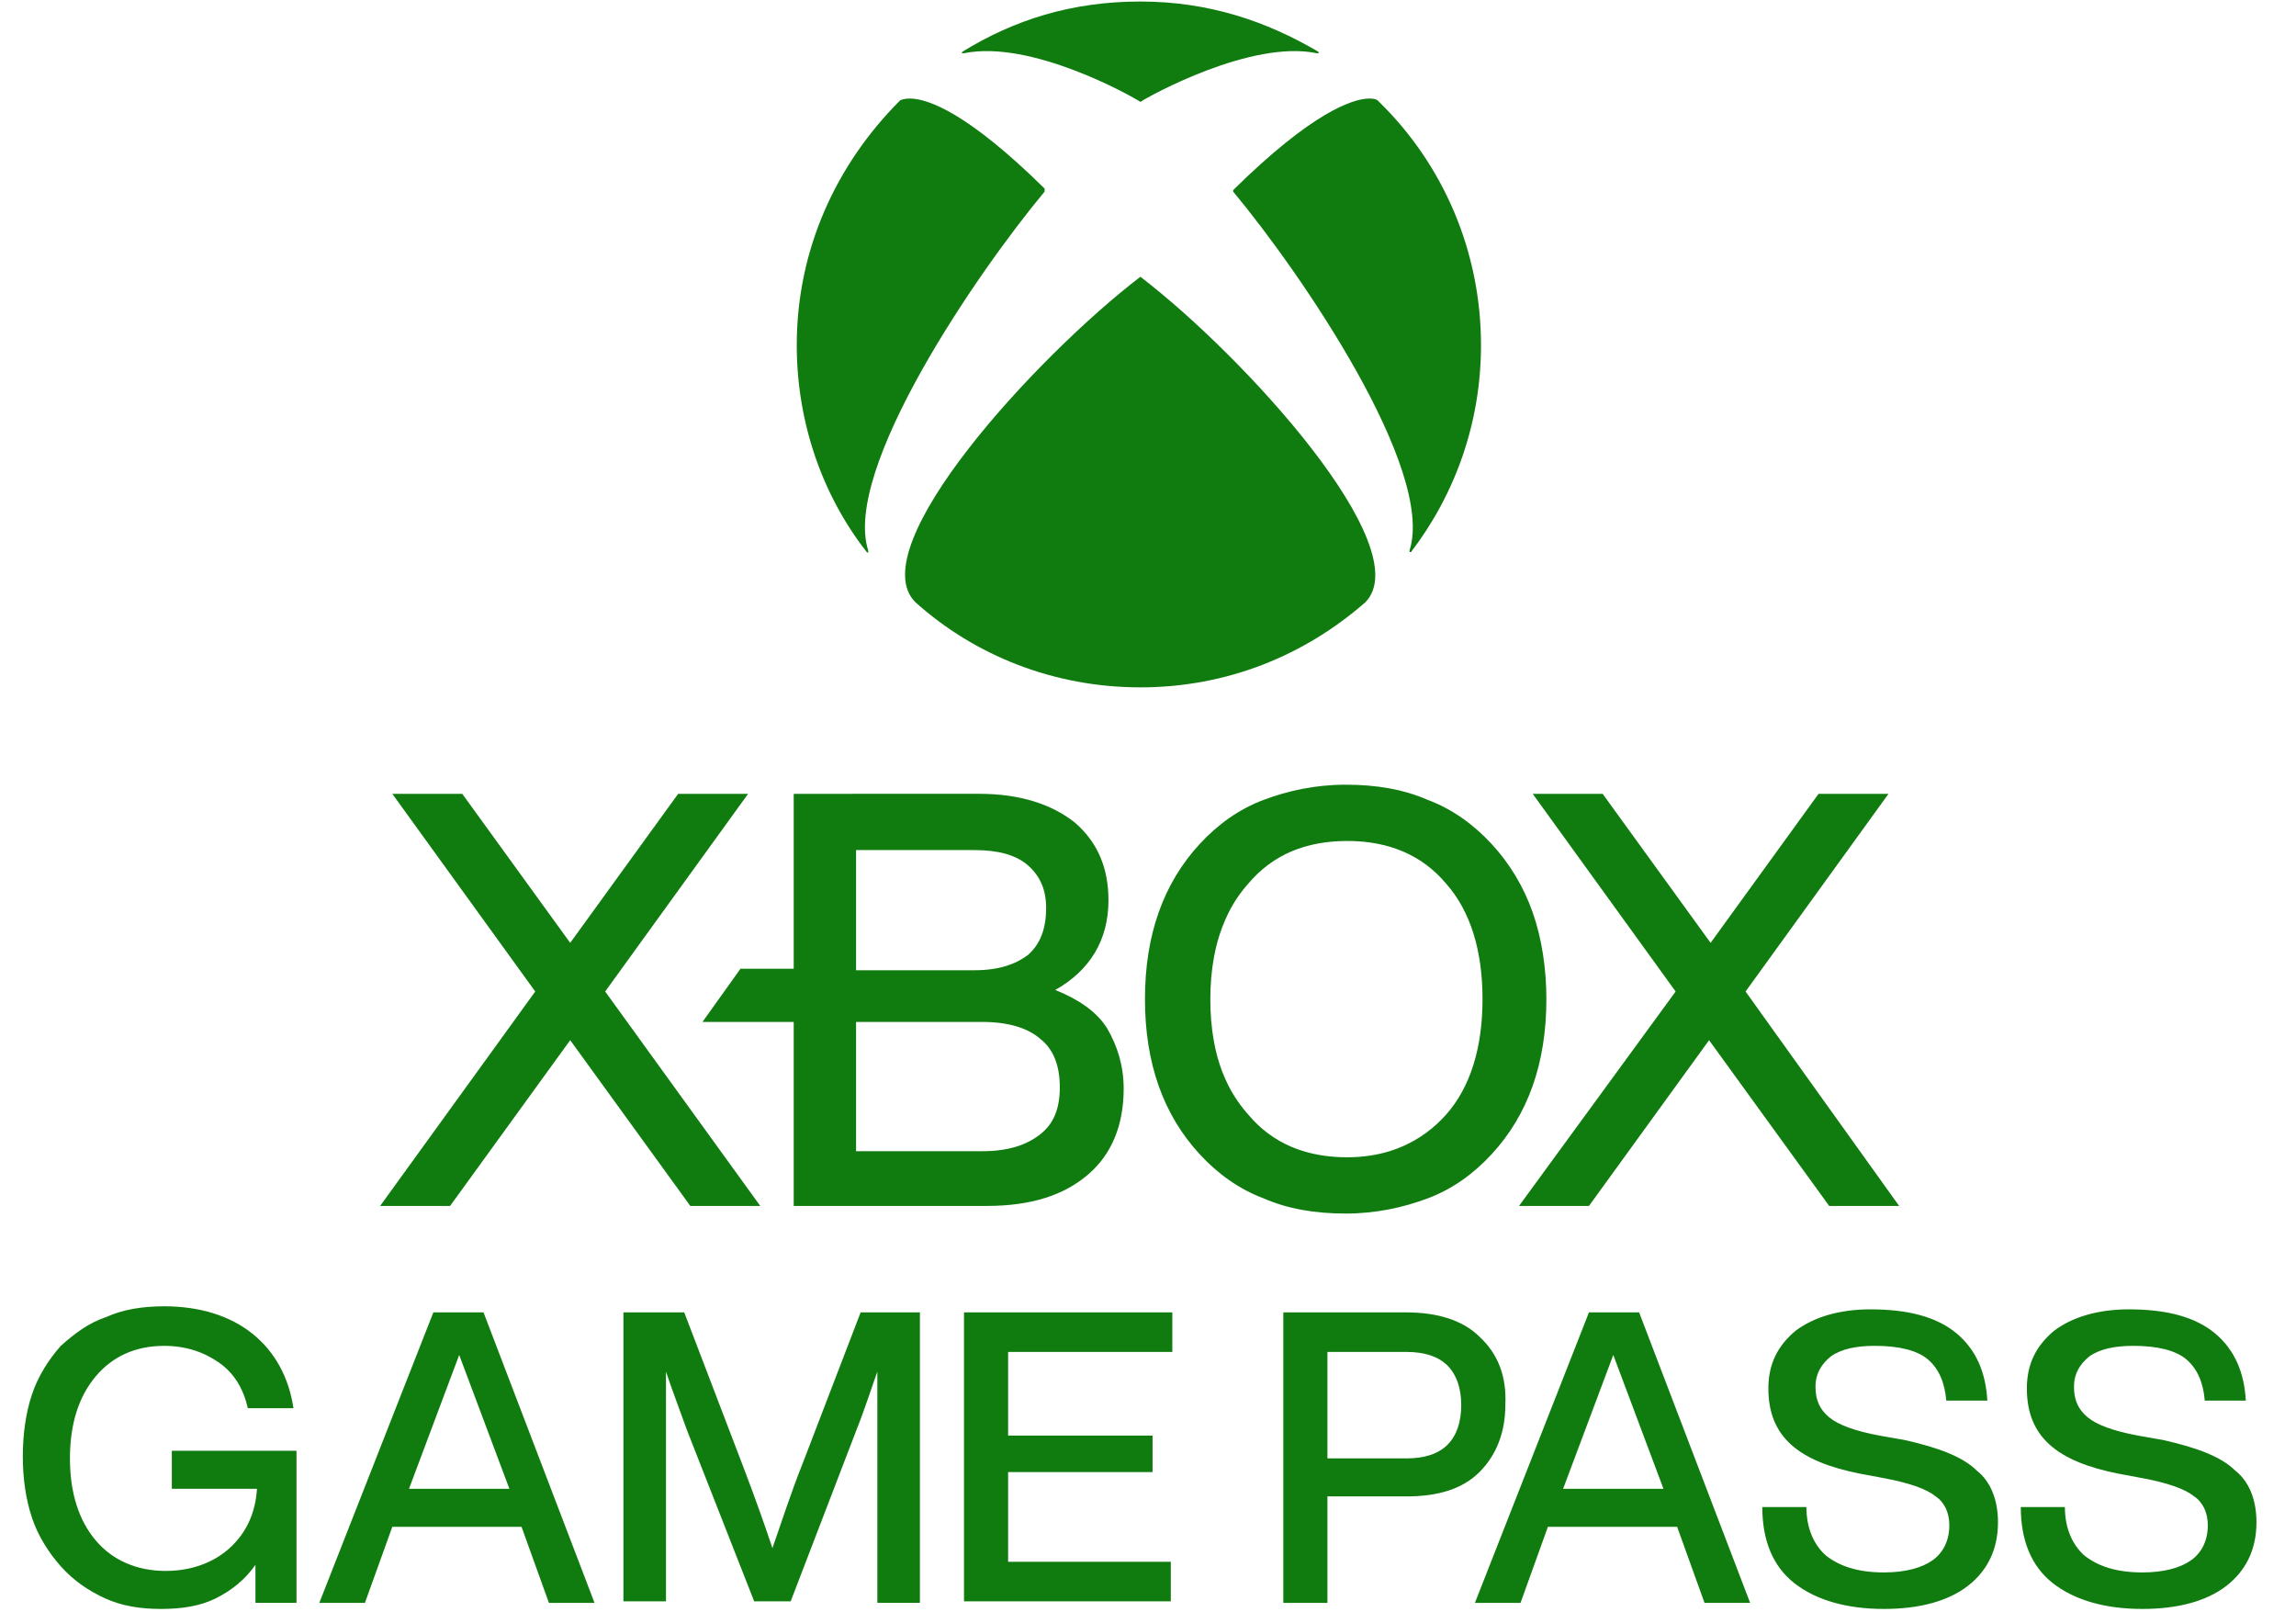
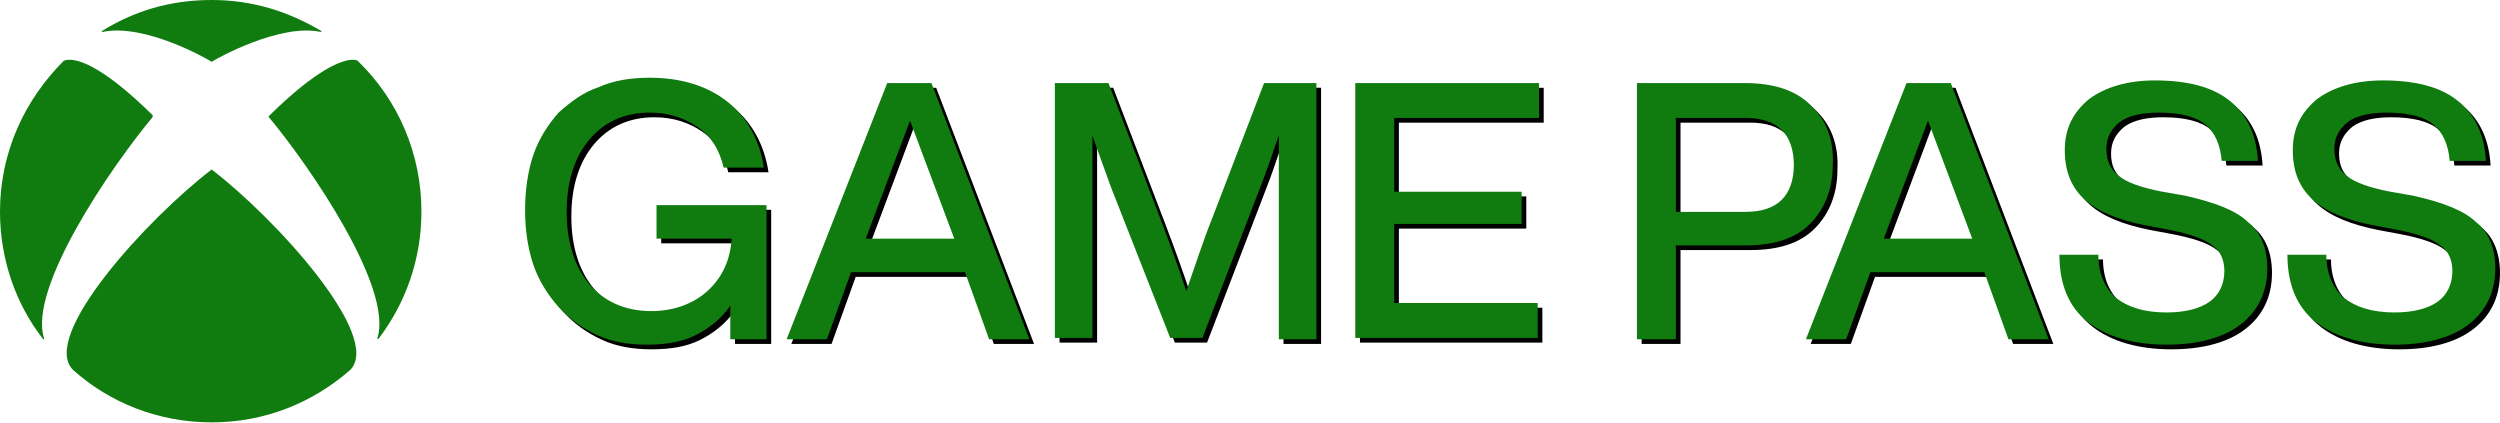
- <svg xmlns="http://www.w3.org/2000/svg" xml:space="preserve" viewBox="0 1 151 106">
-   <path d="M12.3 107.3c-1.4 0-2.7.2-3.8.7-1.2.4-2.1 1.1-3 1.9-.8.9-1.5 2-1.9 3.2s-.6 2.6-.6 4.1c0 1.4.2 2.8.6 4s1.1 2.3 1.9 3.2 1.8 1.6 2.9 2.1 2.3.701 3.7.701 2.6-.201 3.6-.701 1.9-1.2 2.6-2.2v2.5H21v-9.999h-8.2v2.5h5.6q-.15 2.4-1.8 3.9c-1.1 1-2.6 1.5-4.2 1.5-1.9 0-3.5-.7-4.6-2s-1.7-3.1-1.7-5.4.6-4.1 1.7-5.4 2.6-2 4.5-2c1.4 0 2.6.399 3.6 1.099s1.6 1.7 1.9 3h3c-.3-2-1.2-3.7-2.7-4.9s-3.5-1.8-5.8-1.8m17.7.401-7.5 19.1h3l1.8-5h8.5l1.8 5h3l-7.3-19.1Zm1.7 2.799 3.3 8.8h-6.6zm10.8-2.799v19h2.8V111.6c.4 1.2.9 2.5 1.4 3.9l4.4 11.201h2.4l4.3-11.201c.6-1.5 1-2.8 1.4-3.9v15.2H62v-19.099h-3.9l-3.8 9.899c-.8 2-1.4 3.901-2 5.601-.5-1.5-1.1-3.2-1.9-5.3l-3.9-10.2Zm22.4 0v19h13.6V124.1H67.8v-5.9h9.5v-2.4h-9.5v-5.5h10.8v-2.6zm21 0v19.1h2.9v-7H94c2.1 0 3.7-.5 4.8-1.6s1.7-2.6 1.7-4.4c.1-1.9-.5-3.4-1.7-4.5-1.1-1.1-2.8-1.6-4.8-1.6zm2.9 2.6H94q1.8 0 2.7.9c.6.6.9 1.5.9 2.6s-.3 2-.9 2.6q-.9.9-2.7.9h-5.2zm17.2-2.6-7.5 19.1h3l1.8-5h8.5l1.8 5h3l-7.3-19.1zm1.6 2.799 3.3 8.8h-6.6zm16.9-3c-2 0-3.7.5-4.9 1.4-1.2 1-1.8 2.201-1.8 3.801s.5 2.8 1.5 3.7 2.5 1.5 4.5 1.9l1.6.299c1.6.3 2.8.7 3.4 1.2.6.4.9 1.101.9 1.901 0 1-.4 1.799-1.1 2.299s-1.8.8-3.2.8c-1.7 0-2.9-.399-3.8-1.099-.8-.7-1.3-1.801-1.3-3.201h-2.9c0 2.2.7 3.9 2.1 5s3.4 1.701 5.9 1.701c2.3 0 4.2-.5 5.5-1.5s2-2.401 2-4.201c0-1.5-.5-2.7-1.4-3.4-.9-.9-2.5-1.5-4.7-2l-1.7-.3q-2.4-.45-3.3-1.2c-.6-.5-.9-1.1-.9-2s.4-1.5 1-2c.7-.5 1.7-.7 2.9-.7 1.6 0 2.8.3 3.5.9q1.05.9 1.2 2.7h2.7c-.1-1.8-.7-3.3-2-4.4s-3.2-1.6-5.7-1.6m17 0c-2 0-3.7.5-4.9 1.4-1.2 1-1.8 2.201-1.8 3.801s.5 2.8 1.5 3.7 2.5 1.5 4.5 1.9l1.6.299c1.6.3 2.8.7 3.4 1.2.6.4.9 1.101.9 1.901 0 1-.4 1.799-1.1 2.299s-1.8.8-3.2.8c-1.7 0-2.9-.399-3.8-1.099-.8-.7-1.3-1.801-1.3-3.201h-2.9c0 2.2.7 3.9 2.1 5s3.4 1.701 5.9 1.701c2.3 0 4.2-.5 5.5-1.5s2-2.401 2-4.201c0-1.5-.5-2.7-1.4-3.4-.9-.9-2.5-1.5-4.7-2l-1.7-.3q-2.4-.45-3.3-1.2c-.6-.5-.9-1.1-.9-2s.4-1.5 1-2c.7-.5 1.7-.7 2.9-.7 1.6 0 2.8.3 3.5.9q1.05.9 1.2 2.7h2.7c-.1-1.8-.7-3.3-2-4.4s-3.2-1.6-5.7-1.6M27.3 73.6l9.4 13-10.2 14.1h4.6L39 89.8l7.9 10.9h4.6L41.3 86.6l9.4-13h-4.6L39 83.4l-7.1-9.8Z" style="fill:#107c10" transform="translate(-1.5 -20.4)" />
-   <path d="M53.7 73.6v11.5h-3.5l-2.5 3.5h6v12.1h12.7c2.9 0 5.1-.701 6.7-2.101 1.5-1.3 2.3-3.2 2.3-5.6 0-1.5-.4-2.8-1.1-4-.7-1.1-1.9-1.9-3.4-2.5 2.3-1.3 3.5-3.3 3.5-5.9 0-2.1-.7-3.8-2.2-5.1-1.5-1.2-3.6-1.9-6.3-1.9zm4.1 3.7h7.8c1.5 0 2.7.3 3.5 1s1.2 1.6 1.2 2.8c0 1.4-.4 2.401-1.2 3.101-.8.6-1.9 1-3.5 1h-7.8zm0 11.3h8.3c1.7 0 3 .401 3.8 1.101.9.7 1.3 1.8 1.3 3.2S70.8 95.3 69.9 96s-2.1 1.1-3.8 1.1h-8.3zM90 73c-2 0-3.8.4-5.4 1s-3 1.6-4.2 2.9q-1.8 1.95-2.7 4.5t-.9 5.7.9 5.7 2.7 4.5c1.2 1.3 2.6 2.301 4.2 2.901 1.6.7 3.4 1 5.4 1s3.8-.4 5.4-1 3-1.6 4.2-2.9q1.8-1.95 2.7-4.5t.9-5.701c0-2-.3-4-.9-5.7q-.9-2.55-2.7-4.5c-1.2-1.3-2.6-2.3-4.2-2.9-1.6-.7-3.4-1-5.4-1m.1 3.701c1.011 0 1.956.127 2.822.385a7.7 7.7 0 0 1 1.63.693q.766.436 1.42 1.055.329.309.628.666c1.6 1.8 2.4 4.4 2.4 7.6s-.8 5.801-2.4 7.601a9 9 0 0 1-.63.637 8.1 8.1 0 0 1-3.05 1.752c-.866.27-1.809.41-2.82.41q-1.521.001-2.823-.385a7.45 7.45 0 0 1-3.05-1.748 8 8 0 0 1-.627-.666 9 9 0 0 1-1.334-1.96 10 10 0 0 1-.389-.887q-.175-.459-.31-.948-.134-.487-.23-1.008A15.5 15.5 0 0 1 81.1 87.1q0-1.456.238-2.754.095-.52.228-1.012a11 11 0 0 1 .7-1.854A8.8 8.8 0 0 1 83.6 79.5q.3-.356.629-.666a7.45 7.45 0 0 1 3.05-1.748q1.301-.386 2.82-.385" style="fill:#107c10" transform="translate(-1.5 -20.4)" />
-   <path d="m102.3 73.6 9.4 13-10.3 14.101h4.6l7.9-10.9 7.9 10.9h4.6L116.3 86.6l9.4-13h-4.6l-7.1 9.8-7.1-9.8Z" style="fill:#107c10" transform="translate(-1.5 -20.4)" />
-   <path d="M75 19.2C68.2 24.4 56.6 37 60.2 40.6c3.9 3.5 9.1 5.6 14.8 5.6s10.8-2.1 14.8-5.6c3.5-3.6-8-16.2-14.8-21.4M90.002 7.48c-1.083.038-3.727.92-8.902 6.02v.1c4.5 5.4 13.3 18.3 11.6 23.6v.1h.1c2.9-3.8 4.6-8.5 4.6-13.6 0-6.2-2.5-11.9-6.7-16l-.1-.1c-.05-.05-.237-.132-.598-.12m-30.106 0c-.378-.01-.597.07-.697.12C55 11.8 52.4 17.4 52.4 23.7c0 5.1 1.7 9.9 4.6 13.6 0 0 .1.1.1 0v-.1c-1.7-5.3 7.1-18.2 11.6-23.6v-.2c-5.1-5.025-7.67-5.887-8.804-5.92M75 1.1c-4.5 0-8.3 1.2-11.7 3.3 0 0-.1.1 0 .1h.1c4.4-.9 11 2.8 11.6 3.2.6-.4 7.3-4.1 11.6-3.2h.1c.1 0 0 0 0-.1-3.4-2-7.2-3.3-11.7-3.3" style="display:inline;fill:#107c10" />
+ <svg xmlns="http://www.w3.org/2000/svg" width="1067.8" height="180.4" viewBox="0 0 1067.8 180.4">
+   <path fill="#107c10" d="M90.4 72.398c-27.2 20.8-73.604 71.2-59.204 85.6 15.6 14 36.403 22.398 59.204 22.398s43.204-8.398 59.204-22.398c14-14.4-32.003-64.8-59.204-85.6m60.008-46.874c-4.331.15-14.91 3.678-35.61 24.077V50c18 21.6 53.2 73.2 46.4 94.4v.406h.407c11.6-15.2 18.398-34.006 18.398-54.408 0-24.8-10.004-47.6-26.804-64L152.8 26c-.2-.2-.947-.527-2.39-.477zm-120.424 0c-1.512-.044-2.389.276-2.789.476C10.395 42.8 0 65.198 0 90.4c0 20.4 6.798 39.606 18.398 54.408 0 0 .399.4.399 0v-.406c-6.8-21.2 28.398-72.8 46.4-94.4v-.797c-20.4-20.1-30.674-23.548-35.211-23.68zM90.4 0c-18 0-33.197 4.803-46.796 13.203 0 0-.4.399 0 .399h.398c17.6-3.6 44 11.196 46.4 12.796 2.4-1.6 29.199-16.396 46.4-12.796h.399c.4 0 0 .001 0-.399C123.6 5.203 108.404 0 90.405 0z" />
+   <path d="M279.556 35.199c-8.02 0-15.471 1.141-21.773 4.005-6.874 2.292-12.03 6.304-17.185 10.887-4.583 5.156-8.595 11.453-10.887 18.327s-3.434 14.903-3.434 23.496c0 8.02 1.143 16.04 3.434 22.915s6.304 13.17 10.887 18.327 10.313 9.163 16.615 12.027 13.17 4.017 21.19 4.017 14.893-1.152 20.621-4.017 10.893-6.87 14.903-12.598v14.322h15.463V89.62h-46.97v14.321h32.078c-.573 9.166-4.015 16.615-10.316 22.344s-14.89 8.593-24.055 8.593c-10.884 0-20.048-4.01-26.349-11.457s-9.745-17.761-9.745-30.937 3.444-23.49 9.745-30.937 14.894-11.457 25.778-11.457c8.02 0 14.892 2.29 20.62 6.3s9.168 9.738 10.887 17.185h17.186c-1.719-11.457-6.882-21.198-15.474-28.072s-20.043-10.305-33.219-10.305zm101.389 2.291-42.964 109.416h17.186l10.316-28.643h48.692l10.304 28.643h17.186L399.854 37.49zm9.734 16.033 18.909 50.417h-37.806zm61.872-16.033v108.844h16.045V59.82c2.291 6.875 5.146 14.324 8.01 22.344l25.208 64.166h13.75l24.638-64.166c3.437-8.593 5.72-16.042 8.01-22.344v87.08h16.045V37.485h-22.343l-21.762 56.704c-4.583 11.458-8.02 22.351-11.457 32.09-2.864-8.593-6.304-18.336-10.886-30.366l-22.344-58.426zm128.319 0v108.844h77.907V131.43h-61.289V97.64h54.42V83.89h-54.42V52.382h61.862V37.49zm120.298 0v109.416h16.615v-40.1h29.784c12.03 0 21.2-2.862 27.501-9.163s9.734-14.897 9.734-25.208c.573-10.885-2.86-19.478-9.734-25.779-6.301-6.301-16.044-9.163-27.501-9.163zm16.615 14.892h29.784c6.874 0 12.025 1.721 15.462 5.158s5.158 8.59 5.158 14.892-1.72 11.455-5.158 14.892-8.588 5.158-15.462 5.158h-29.784zm98.528-14.892-42.964 109.416h17.186l10.316-28.643h48.692l10.304 28.643h17.186L835.22 37.49zm9.163 16.033 18.909 50.417h-37.806zm96.814-17.178c-11.457 0-21.197 2.866-28.072 8.022-6.874 5.728-10.304 12.607-10.304 21.773s2.864 16.036 8.593 21.191 14.32 8.596 25.778 10.887l9.163 1.712c9.166 1.718 16.042 4.017 19.48 6.881 3.436 2.291 5.146 6.304 5.146 10.887 0 5.728-2.29 10.304-6.299 13.169s-10.307 4.587-18.327 4.587c-9.738 0-16.617-2.29-21.772-6.3-4.583-4.01-7.44-10.318-7.44-18.338h-16.616c0 12.603 4.008 22.342 12.028 28.643s19.48 9.746 33.8 9.746c13.176 0 24.06-2.864 31.507-8.593s11.457-13.756 11.457-24.067c0-8.593-2.866-15.47-8.022-19.48-5.156-5.155-14.317-8.592-26.92-11.457l-9.745-1.712c-9.165-1.718-15.46-4.016-18.897-6.88s-5.158-6.302-5.158-11.458 2.292-8.593 5.729-11.457c4.01-2.865 9.74-4.006 16.615-4.006 9.165 0 16.04 1.721 20.05 5.158s6.296 8.588 6.869 15.463h15.462c-.572-10.312-4.01-18.907-11.457-25.208s-18.326-9.164-32.647-9.164zm97.385 0c-11.457 0-21.198 2.866-28.072 8.022-6.874 5.728-10.305 12.607-10.305 21.773s2.865 16.036 8.593 21.191 14.321 8.596 25.778 10.887l9.164 1.712c9.165 1.718 16.042 4.017 19.479 6.881 3.437 2.291 5.147 6.304 5.147 10.887 0 5.728-2.29 10.304-6.3 13.169s-10.306 4.587-18.326 4.587c-9.739 0-16.617-2.29-21.773-6.3-4.583-4.01-7.44-10.318-7.44-18.338h-16.615c0 12.603 4.008 22.342 12.027 28.643s19.48 9.746 33.8 9.746c13.176 0 24.06-2.864 31.508-8.593s11.457-13.756 11.457-24.067c0-8.593-2.867-15.47-8.023-19.48-5.155-5.155-14.316-8.592-26.919-11.457l-9.745-1.712c-9.166-1.718-15.46-4.016-18.897-6.88s-5.158-6.302-5.158-11.458 2.291-8.593 5.728-11.457c4.01-2.865 9.741-4.006 16.615-4.006 9.166 0 16.04 1.721 20.05 5.158s6.297 8.588 6.87 15.463h15.462c-.573-10.312-4.01-18.907-11.457-25.208s-18.327-9.164-32.648-9.164z" />
+   <path fill="#107c10" d="M277.556 33.199c-8.02 0-15.471 1.141-21.773 4.005-6.874 2.292-12.03 6.304-17.185 10.887-4.583 5.156-8.595 11.453-10.887 18.327s-3.434 14.903-3.434 23.496c0 8.02 1.143 16.04 3.434 22.915s6.304 13.17 10.887 18.327 10.313 9.163 16.615 12.027 13.17 4.017 21.19 4.017 14.893-1.152 20.621-4.017 10.893-6.87 14.903-12.598v14.322h15.463V87.62h-46.97v14.321h32.078c-.573 9.166-4.015 16.615-10.316 22.344s-14.89 8.593-24.055 8.593c-10.884 0-20.048-4.01-26.349-11.457s-9.745-17.761-9.745-30.937 3.444-23.49 9.745-30.937 14.894-11.457 25.778-11.457c8.02 0 14.892 2.29 20.62 6.3s9.168 9.738 10.887 17.185h17.186c-1.719-11.457-6.882-21.198-15.474-28.072s-20.043-10.305-33.219-10.305zm101.389 2.291-42.964 109.416h17.186l10.316-28.643h48.692l10.304 28.643h17.186L397.854 35.49zm9.734 16.033 18.909 50.417h-37.806zm61.872-16.033v108.844h16.045V57.82c2.291 6.875 5.146 14.324 8.01 22.344l25.208 64.166h13.75l24.638-64.166c3.437-8.593 5.72-16.042 8.01-22.344v87.08h16.045V35.485h-22.343l-21.762 56.704c-4.583 11.458-8.02 22.351-11.457 32.09-2.864-8.593-6.304-18.336-10.886-30.366l-22.344-58.426zm128.319 0v108.844h77.907V129.43h-61.289V95.64h54.42V81.89h-54.42V50.382h61.862V35.49zm120.298 0v109.416h16.615v-40.1h29.784c12.03 0 21.2-2.862 27.501-9.163s9.734-14.897 9.734-25.208c.573-10.885-2.86-19.478-9.734-25.779-6.301-6.301-16.044-9.163-27.501-9.163zm16.615 14.892h29.784c6.874 0 12.025 1.721 15.462 5.158s5.158 8.59 5.158 14.892-1.72 11.455-5.158 14.892-8.588 5.158-15.462 5.158h-29.784zm98.528-14.892-42.964 109.416h17.186l10.316-28.643h48.692l10.304 28.643h17.186L833.22 35.49zm9.163 16.033 18.909 50.417h-37.806zm96.814-17.178c-11.457 0-21.197 2.866-28.072 8.022-6.874 5.728-10.304 12.607-10.304 21.773s2.864 16.036 8.593 21.191 14.32 8.596 25.778 10.887l9.163 1.712c9.166 1.718 16.042 4.017 19.48 6.881 3.436 2.291 5.146 6.304 5.146 10.887 0 5.728-2.29 10.304-6.299 13.169s-10.307 4.587-18.327 4.587c-9.738 0-16.617-2.29-21.772-6.3-4.583-4.01-7.44-10.318-7.44-18.338h-16.616c0 12.603 4.008 22.342 12.028 28.643s19.48 9.746 33.8 9.746c13.176 0 24.06-2.864 31.507-8.593s11.457-13.756 11.457-24.067c0-8.593-2.866-15.47-8.022-19.48-5.156-5.155-14.317-8.592-26.92-11.457l-9.745-1.712c-9.165-1.718-15.46-4.016-18.897-6.88s-5.158-6.302-5.158-11.458 2.292-8.593 5.729-11.457c4.01-2.865 9.74-4.006 16.615-4.006 9.165 0 16.04 1.721 20.05 5.158s6.296 8.588 6.869 15.463h15.462c-.572-10.312-4.01-18.907-11.457-25.208s-18.326-9.164-32.647-9.164zm97.385 0c-11.457 0-21.198 2.866-28.072 8.022-6.874 5.728-10.305 12.607-10.305 21.773s2.865 16.036 8.593 21.191 14.321 8.596 25.778 10.887l9.164 1.712c9.165 1.718 16.042 4.017 19.479 6.881 3.437 2.291 5.147 6.304 5.147 10.887 0 5.728-2.29 10.304-6.3 13.169s-10.306 4.587-18.326 4.587c-9.739 0-16.617-2.29-21.773-6.3-4.583-4.01-7.44-10.318-7.44-18.338h-16.615c0 12.603 4.008 22.342 12.027 28.643s19.48 9.746 33.8 9.746c13.176 0 24.06-2.864 31.508-8.593s11.457-13.756 11.457-24.067c0-8.593-2.867-15.47-8.023-19.48-5.155-5.155-14.316-8.592-26.919-11.457l-9.745-1.712c-9.166-1.718-15.46-4.016-18.897-6.88s-5.158-6.302-5.158-11.458 2.291-8.593 5.728-11.457c4.01-2.865 9.741-4.006 16.615-4.006 9.166 0 16.04 1.721 20.05 5.158s6.297 8.588 6.87 15.463h15.462c-.573-10.312-4.01-18.907-11.457-25.208s-18.327-9.164-32.648-9.164z" />
</svg>
